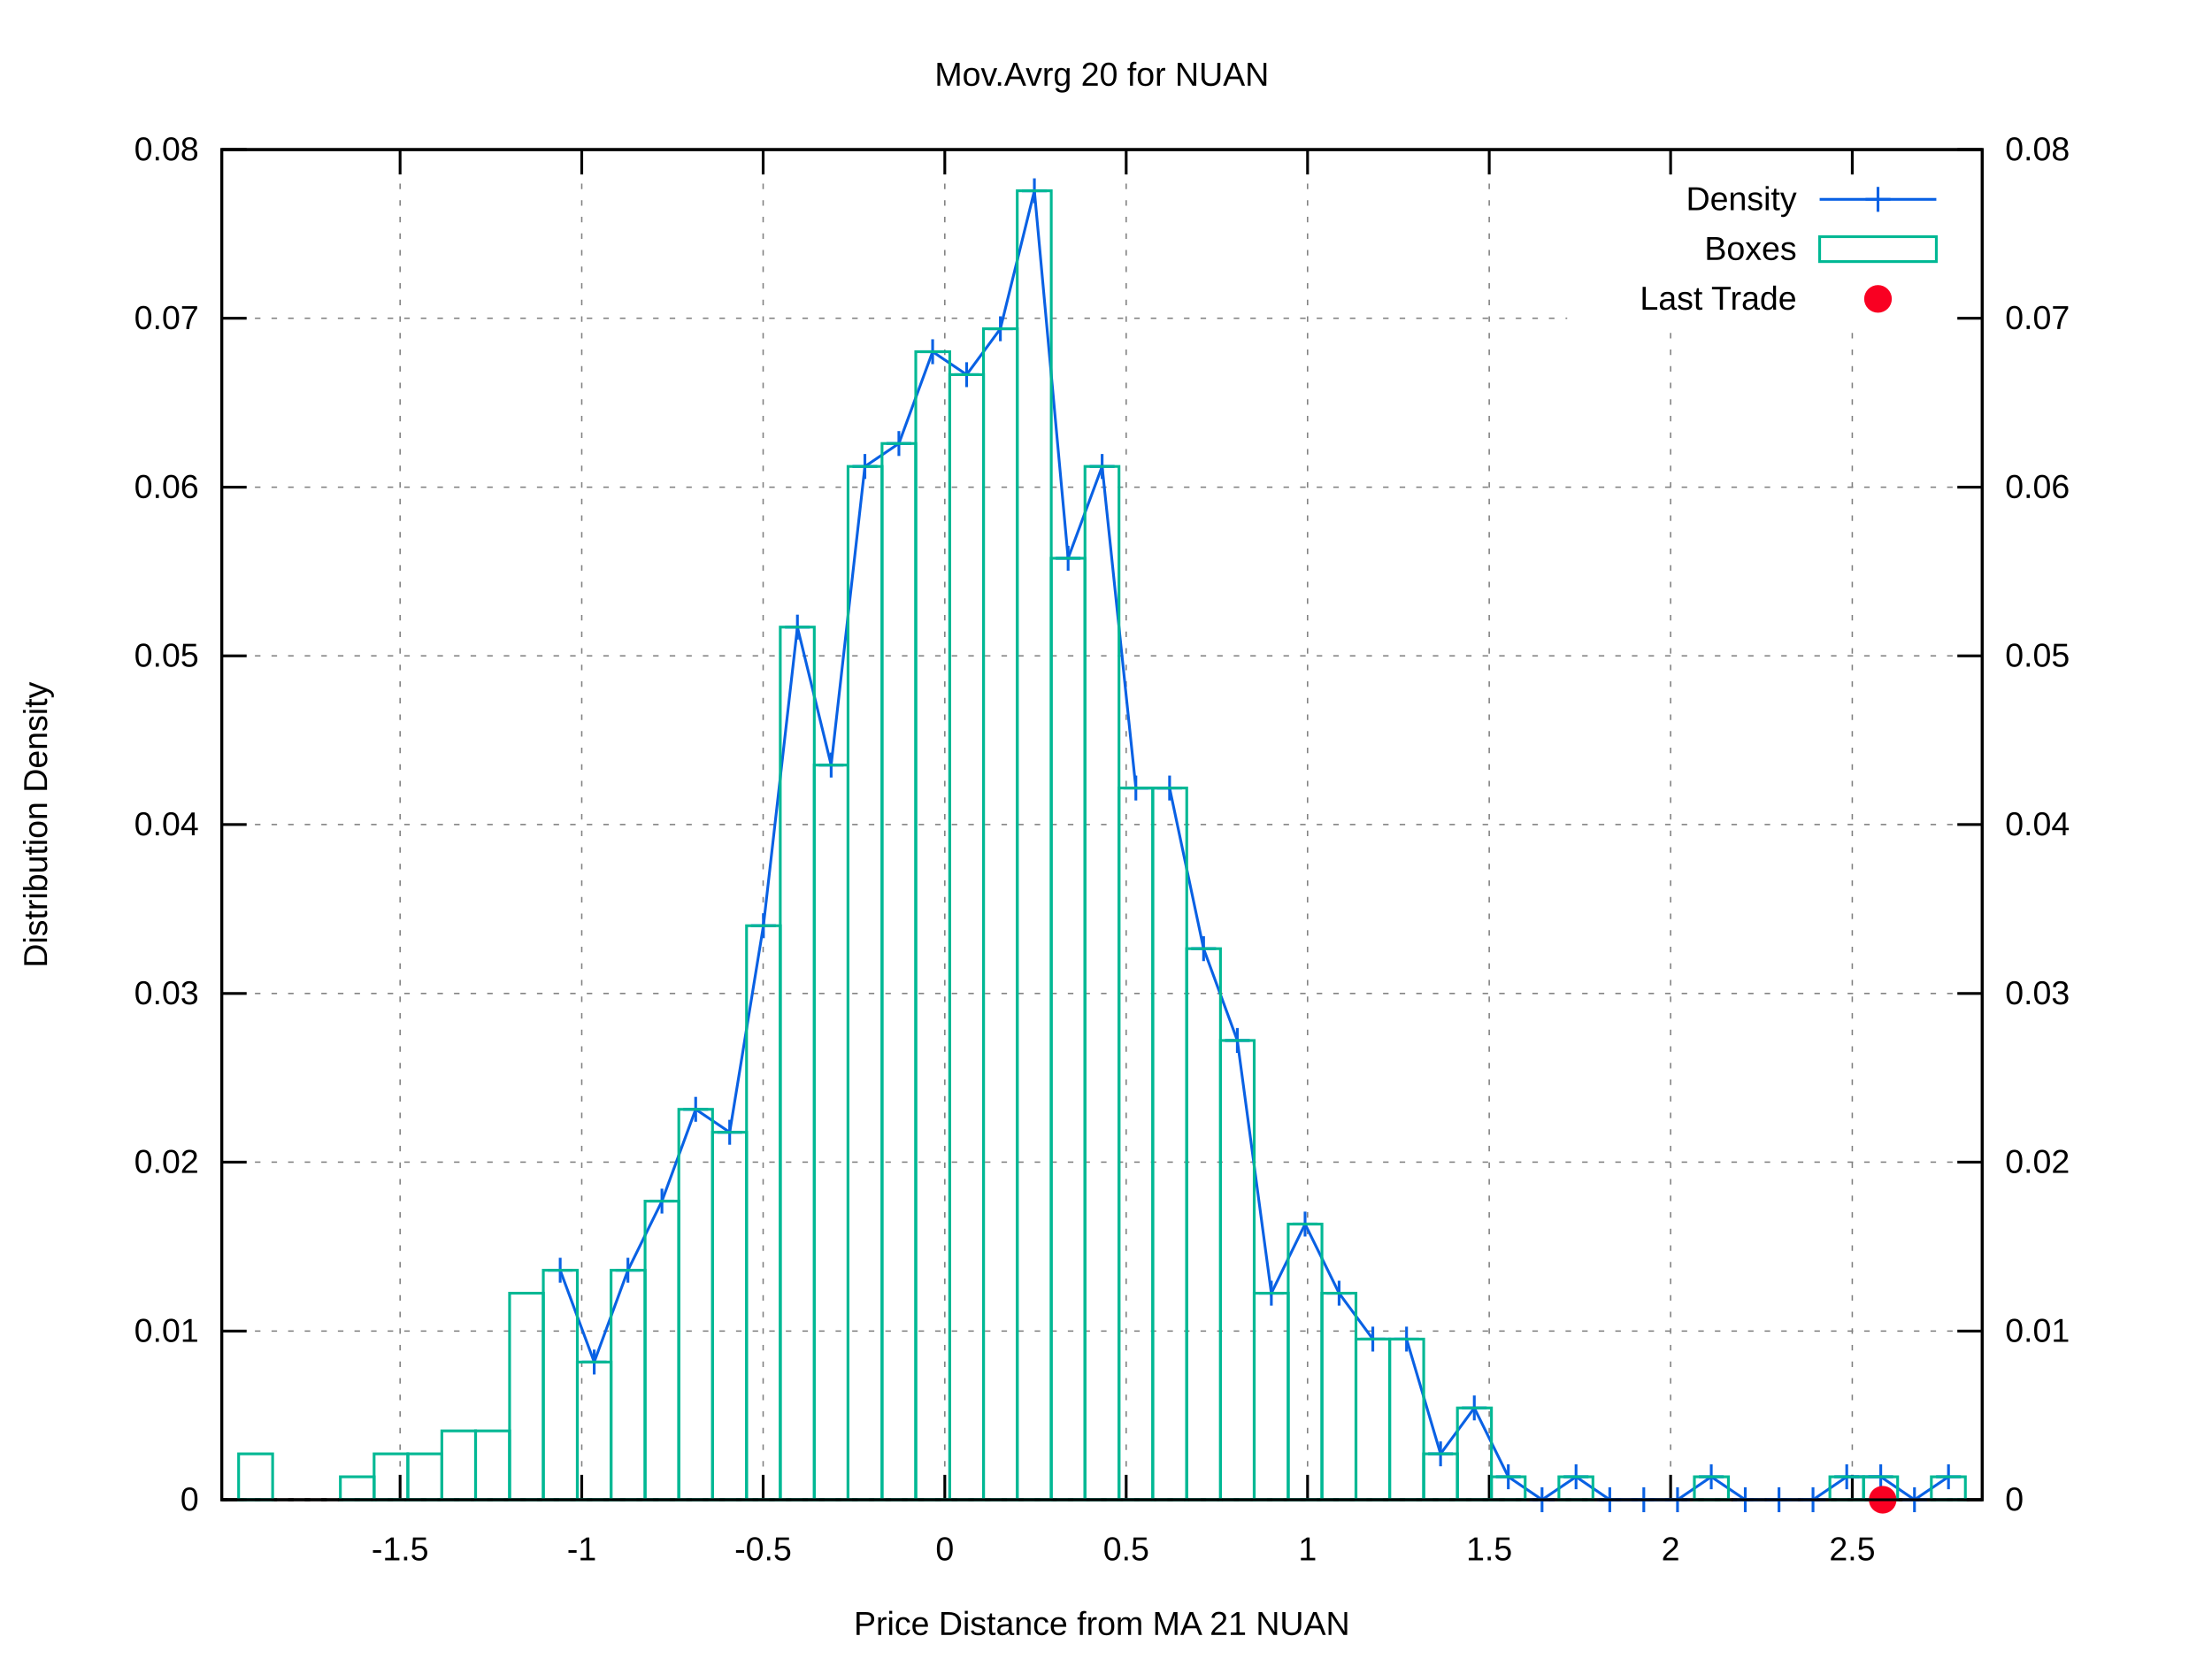
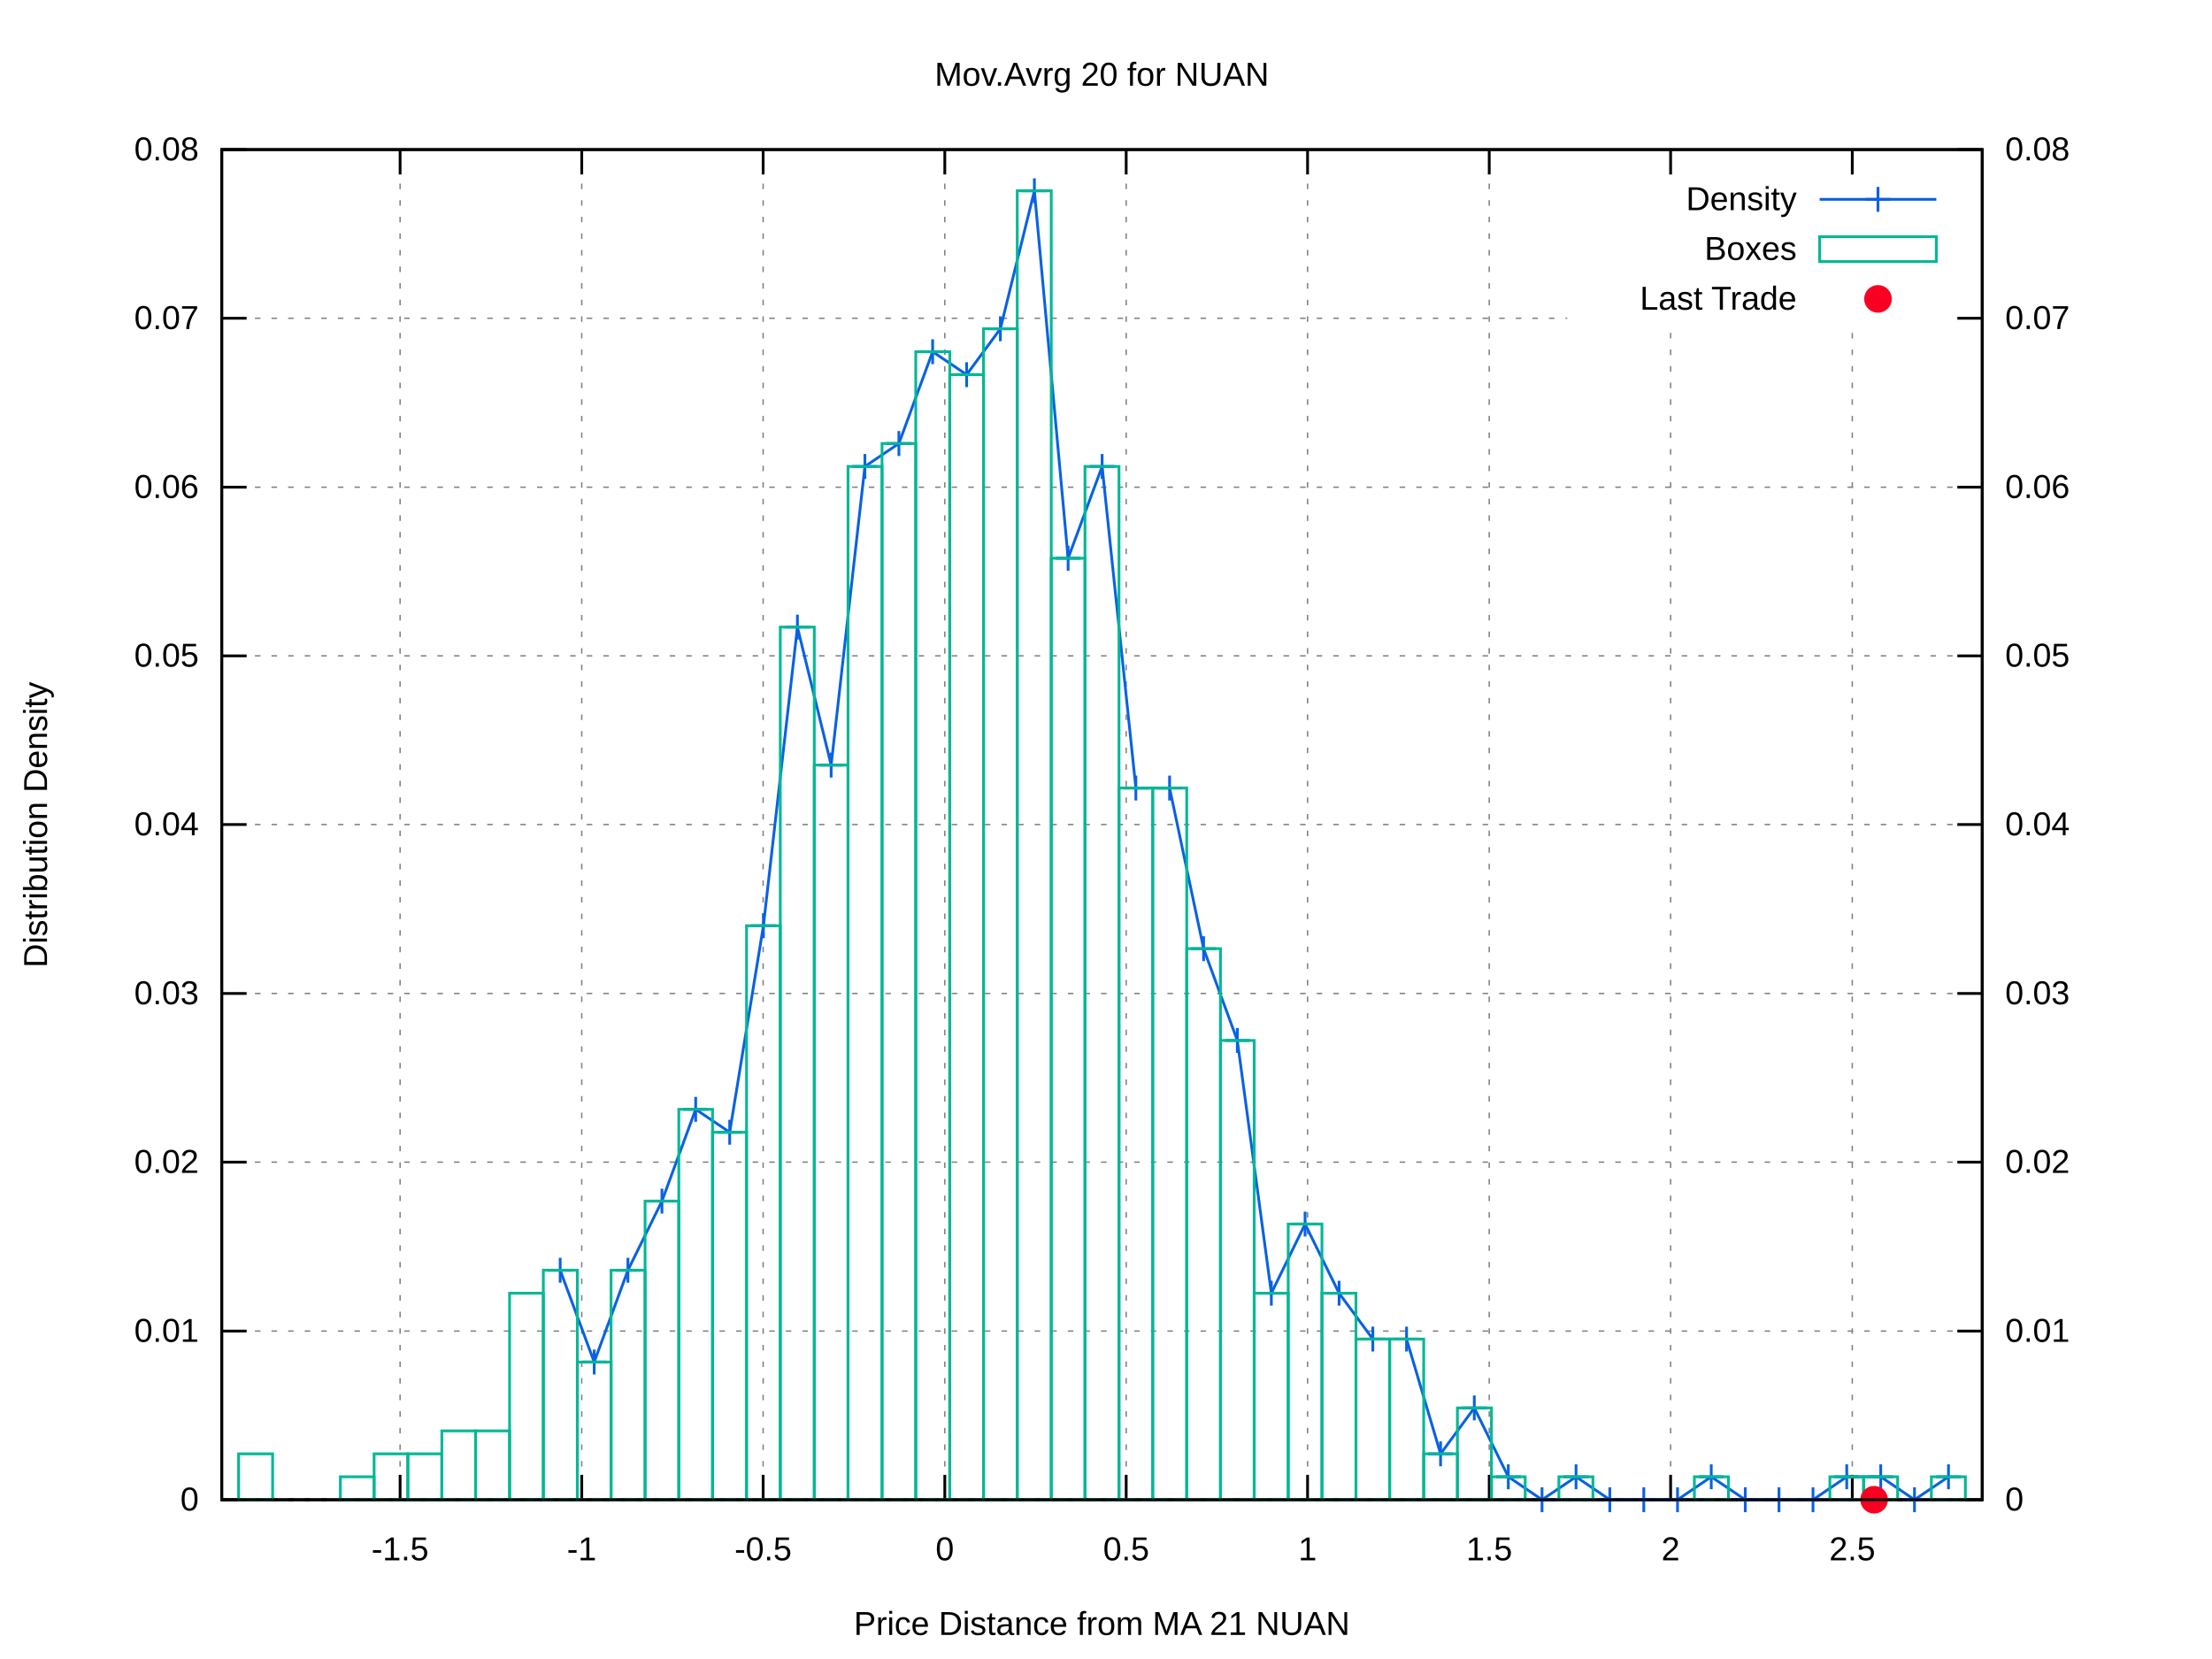
<svg xmlns="http://www.w3.org/2000/svg" xmlns:xlink="http://www.w3.org/1999/xlink" viewBox="0 0 800 600">
  <g id="gnuplot_canvas">
    <rect x="0" y="0" width="800" height="600" fill="#ffffff" />
    <defs>
      <circle id="gpDot" r="0.5" stroke-width="0.5" />
      <path id="gpPt0" stroke-width="0.222" stroke="currentColor" d="M-1,0 h2 M0,-1 v2" />
      <path id="gpPt1" stroke-width="0.222" stroke="currentColor" d="M-1,-1 L1,1 M1,-1 L-1,1" />
      <path id="gpPt2" stroke-width="0.222" stroke="currentColor" d="M-1,0 L1,0 M0,-1 L0,1 M-1,-1 L1,1 M-1,1 L1,-1" />
      <rect id="gpPt3" stroke-width="0.222" stroke="currentColor" x="-1" y="-1" width="2" height="2" />
      <rect id="gpPt4" stroke-width="0.222" stroke="currentColor" fill="currentColor" x="-1" y="-1" width="2" height="2" />
      <circle id="gpPt5" stroke-width="0.222" stroke="currentColor" cx="0" cy="0" r="1" />
      <use xlink:href="#gpPt5" id="gpPt6" fill="currentColor" stroke="none" />
      <path id="gpPt7" stroke-width="0.222" stroke="currentColor" d="M0,-1.33 L-1.33,0.67 L1.33,0.67 z" />
      <use xlink:href="#gpPt7" id="gpPt8" fill="currentColor" stroke="none" />
      <use xlink:href="#gpPt7" id="gpPt9" stroke="currentColor" transform="rotate(180)" />
      <use xlink:href="#gpPt9" id="gpPt10" fill="currentColor" stroke="none" />
      <use xlink:href="#gpPt3" id="gpPt11" stroke="currentColor" transform="rotate(45)" />
      <use xlink:href="#gpPt11" id="gpPt12" fill="currentColor" stroke="none" />
      <path id="gpPt13" stroke-width="0.222" stroke="currentColor" d="M0,1.330 L1.265,0.411 L0.782,-1.067 L-0.782,-1.076 L-1.265,0.411 z" />
      <use xlink:href="#gpPt13" id="gpPt14" fill="currentColor" stroke="none" />
      <filter id="textbox" filterUnits="objectBoundingBox" x="0" y="0" height="1" width="1">
        <feFlood flood-color="#FFFFFF" flood-opacity="1" result="bgnd" />
        <feComposite in="SourceGraphic" in2="bgnd" operator="atop" />
      </filter>
      <filter id="greybox" filterUnits="objectBoundingBox" x="0" y="0" height="1" width="1">
        <feFlood flood-color="lightgrey" flood-opacity="1" result="grey" />
        <feComposite in="SourceGraphic" in2="grey" operator="atop" />
      </filter>
    </defs>
    <g fill="none" color="#FFFFFF" stroke="black" stroke-width="1.00" stroke-linecap="butt" stroke-linejoin="miter">
</g>
    <g fill="none" color="black" stroke="currentColor" stroke-width="1.00" stroke-linecap="butt" stroke-linejoin="miter">
</g>
    <g fill="none" color="black" stroke="black" stroke-width="0.50" stroke-linecap="butt" stroke-linejoin="miter">
</g>
    <g fill="none" color="gray" stroke="currentColor" stroke-width="0.50" stroke-linecap="butt" stroke-linejoin="miter">
      <path stroke="gray" stroke-dasharray="2,4" class="gridline" d="M80.2,542.4 L716.9,542.4  " />
    </g>
    <g fill="none" color="gray" stroke="gray" stroke-width="1.00" stroke-linecap="butt" stroke-linejoin="miter">
</g>
    <g fill="none" color="black" stroke="currentColor" stroke-width="1.00" stroke-linecap="butt" stroke-linejoin="miter">
      <path stroke="black" d="M80.2,542.4 L89.2,542.4  " />
      <g transform="translate(71.9,546.3)" stroke="none" fill="black" font-family="arial" font-size="12.00" text-anchor="end">
        <text>
          <tspan font-family="arial"> 0</tspan>
        </text>
      </g>
    </g>
    <g fill="none" color="black" stroke="currentColor" stroke-width="1.00" stroke-linecap="butt" stroke-linejoin="miter">
</g>
    <g fill="none" color="black" stroke="black" stroke-width="0.50" stroke-linecap="butt" stroke-linejoin="miter">
</g>
    <g fill="none" color="gray" stroke="currentColor" stroke-width="0.50" stroke-linecap="butt" stroke-linejoin="miter">
      <path stroke="gray" stroke-dasharray="2,4" class="gridline" d="M80.2,481.4 L716.9,481.4  " />
    </g>
    <g fill="none" color="gray" stroke="gray" stroke-width="1.00" stroke-linecap="butt" stroke-linejoin="miter">
</g>
    <g fill="none" color="black" stroke="currentColor" stroke-width="1.00" stroke-linecap="butt" stroke-linejoin="miter">
      <path stroke="black" d="M80.2,481.4 L89.2,481.4  " />
      <g transform="translate(71.9,485.3)" stroke="none" fill="black" font-family="arial" font-size="12.00" text-anchor="end">
        <text>
          <tspan font-family="arial"> 0.01</tspan>
        </text>
      </g>
    </g>
    <g fill="none" color="black" stroke="currentColor" stroke-width="1.00" stroke-linecap="butt" stroke-linejoin="miter">
</g>
    <g fill="none" color="black" stroke="black" stroke-width="0.50" stroke-linecap="butt" stroke-linejoin="miter">
</g>
    <g fill="none" color="gray" stroke="currentColor" stroke-width="0.50" stroke-linecap="butt" stroke-linejoin="miter">
      <path stroke="gray" stroke-dasharray="2,4" class="gridline" d="M80.2,420.3 L716.9,420.3  " />
    </g>
    <g fill="none" color="gray" stroke="gray" stroke-width="1.00" stroke-linecap="butt" stroke-linejoin="miter">
</g>
    <g fill="none" color="black" stroke="currentColor" stroke-width="1.00" stroke-linecap="butt" stroke-linejoin="miter">
      <path stroke="black" d="M80.2,420.3 L89.2,420.3  " />
      <g transform="translate(71.9,424.2)" stroke="none" fill="black" font-family="arial" font-size="12.00" text-anchor="end">
        <text>
          <tspan font-family="arial"> 0.02</tspan>
        </text>
      </g>
    </g>
    <g fill="none" color="black" stroke="currentColor" stroke-width="1.00" stroke-linecap="butt" stroke-linejoin="miter">
</g>
    <g fill="none" color="black" stroke="black" stroke-width="0.50" stroke-linecap="butt" stroke-linejoin="miter">
</g>
    <g fill="none" color="gray" stroke="currentColor" stroke-width="0.50" stroke-linecap="butt" stroke-linejoin="miter">
      <path stroke="gray" stroke-dasharray="2,4" class="gridline" d="M80.2,359.3 L716.9,359.3  " />
    </g>
    <g fill="none" color="gray" stroke="gray" stroke-width="1.00" stroke-linecap="butt" stroke-linejoin="miter">
</g>
    <g fill="none" color="black" stroke="currentColor" stroke-width="1.00" stroke-linecap="butt" stroke-linejoin="miter">
      <path stroke="black" d="M80.2,359.3 L89.2,359.3  " />
      <g transform="translate(71.9,363.2)" stroke="none" fill="black" font-family="arial" font-size="12.00" text-anchor="end">
        <text>
          <tspan font-family="arial"> 0.03</tspan>
        </text>
      </g>
    </g>
    <g fill="none" color="black" stroke="currentColor" stroke-width="1.00" stroke-linecap="butt" stroke-linejoin="miter">
</g>
    <g fill="none" color="black" stroke="black" stroke-width="0.50" stroke-linecap="butt" stroke-linejoin="miter">
</g>
    <g fill="none" color="gray" stroke="currentColor" stroke-width="0.50" stroke-linecap="butt" stroke-linejoin="miter">
      <path stroke="gray" stroke-dasharray="2,4" class="gridline" d="M80.2,298.2 L716.9,298.2  " />
    </g>
    <g fill="none" color="gray" stroke="gray" stroke-width="1.00" stroke-linecap="butt" stroke-linejoin="miter">
</g>
    <g fill="none" color="black" stroke="currentColor" stroke-width="1.00" stroke-linecap="butt" stroke-linejoin="miter">
      <path stroke="black" d="M80.2,298.2 L89.2,298.2  " />
      <g transform="translate(71.9,302.1)" stroke="none" fill="black" font-family="arial" font-size="12.00" text-anchor="end">
        <text>
          <tspan font-family="arial"> 0.04</tspan>
        </text>
      </g>
    </g>
    <g fill="none" color="black" stroke="currentColor" stroke-width="1.00" stroke-linecap="butt" stroke-linejoin="miter">
</g>
    <g fill="none" color="black" stroke="black" stroke-width="0.50" stroke-linecap="butt" stroke-linejoin="miter">
</g>
    <g fill="none" color="gray" stroke="currentColor" stroke-width="0.50" stroke-linecap="butt" stroke-linejoin="miter">
      <path stroke="gray" stroke-dasharray="2,4" class="gridline" d="M80.2,237.2 L716.9,237.2  " />
    </g>
    <g fill="none" color="gray" stroke="gray" stroke-width="1.00" stroke-linecap="butt" stroke-linejoin="miter">
</g>
    <g fill="none" color="black" stroke="currentColor" stroke-width="1.00" stroke-linecap="butt" stroke-linejoin="miter">
      <path stroke="black" d="M80.2,237.2 L89.2,237.2  " />
      <g transform="translate(71.9,241.1)" stroke="none" fill="black" font-family="arial" font-size="12.00" text-anchor="end">
        <text>
          <tspan font-family="arial"> 0.05</tspan>
        </text>
      </g>
    </g>
    <g fill="none" color="black" stroke="currentColor" stroke-width="1.00" stroke-linecap="butt" stroke-linejoin="miter">
</g>
    <g fill="none" color="black" stroke="black" stroke-width="0.50" stroke-linecap="butt" stroke-linejoin="miter">
</g>
    <g fill="none" color="gray" stroke="currentColor" stroke-width="0.50" stroke-linecap="butt" stroke-linejoin="miter">
      <path stroke="gray" stroke-dasharray="2,4" class="gridline" d="M80.2,176.2 L716.9,176.2  " />
    </g>
    <g fill="none" color="gray" stroke="gray" stroke-width="1.00" stroke-linecap="butt" stroke-linejoin="miter">
</g>
    <g fill="none" color="black" stroke="currentColor" stroke-width="1.00" stroke-linecap="butt" stroke-linejoin="miter">
      <path stroke="black" d="M80.2,176.2 L89.2,176.2  " />
      <g transform="translate(71.9,180.1)" stroke="none" fill="black" font-family="arial" font-size="12.00" text-anchor="end">
        <text>
          <tspan font-family="arial"> 0.06</tspan>
        </text>
      </g>
    </g>
    <g fill="none" color="black" stroke="currentColor" stroke-width="1.00" stroke-linecap="butt" stroke-linejoin="miter">
</g>
    <g fill="none" color="black" stroke="black" stroke-width="0.50" stroke-linecap="butt" stroke-linejoin="miter">
</g>
    <g fill="none" color="gray" stroke="currentColor" stroke-width="0.50" stroke-linecap="butt" stroke-linejoin="miter">
      <path stroke="gray" stroke-dasharray="2,4" class="gridline" d="M80.2,115.1 L566.8,115.1 M708.6,115.1 L716.9,115.1  " />
    </g>
    <g fill="none" color="gray" stroke="gray" stroke-width="1.00" stroke-linecap="butt" stroke-linejoin="miter">
</g>
    <g fill="none" color="black" stroke="currentColor" stroke-width="1.00" stroke-linecap="butt" stroke-linejoin="miter">
      <path stroke="black" d="M80.2,115.1 L89.2,115.1  " />
      <g transform="translate(71.9,119.0)" stroke="none" fill="black" font-family="arial" font-size="12.00" text-anchor="end">
        <text>
          <tspan font-family="arial"> 0.07</tspan>
        </text>
      </g>
    </g>
    <g fill="none" color="black" stroke="currentColor" stroke-width="1.00" stroke-linecap="butt" stroke-linejoin="miter">
</g>
    <g fill="none" color="black" stroke="black" stroke-width="0.50" stroke-linecap="butt" stroke-linejoin="miter">
</g>
    <g fill="none" color="gray" stroke="currentColor" stroke-width="0.50" stroke-linecap="butt" stroke-linejoin="miter">
      <path stroke="gray" stroke-dasharray="2,4" class="gridline" d="M80.2,54.1 L716.9,54.1  " />
    </g>
    <g fill="none" color="gray" stroke="gray" stroke-width="1.00" stroke-linecap="butt" stroke-linejoin="miter">
</g>
    <g fill="none" color="black" stroke="currentColor" stroke-width="1.00" stroke-linecap="butt" stroke-linejoin="miter">
      <path stroke="black" d="M80.2,54.1 L89.2,54.1  " />
      <g transform="translate(71.9,58.0)" stroke="none" fill="black" font-family="arial" font-size="12.00" text-anchor="end">
        <text>
          <tspan font-family="arial"> 0.08</tspan>
        </text>
      </g>
    </g>
    <g fill="none" color="black" stroke="currentColor" stroke-width="1.00" stroke-linecap="butt" stroke-linejoin="miter">
</g>
    <g fill="none" color="black" stroke="black" stroke-width="0.50" stroke-linecap="butt" stroke-linejoin="miter">
</g>
    <g fill="none" color="gray" stroke="currentColor" stroke-width="0.50" stroke-linecap="butt" stroke-linejoin="miter">
      <path stroke="gray" stroke-dasharray="2,4" class="gridline" d="M144.7,542.4 L144.7,54.1  " />
    </g>
    <g fill="none" color="gray" stroke="gray" stroke-width="1.00" stroke-linecap="butt" stroke-linejoin="miter">
</g>
    <g fill="none" color="black" stroke="currentColor" stroke-width="1.00" stroke-linecap="butt" stroke-linejoin="miter">
      <path stroke="black" d="M144.7,542.4 L144.7,533.4 M144.7,54.1 L144.7,63.1  " />
      <g transform="translate(144.7,564.3)" stroke="none" fill="black" font-family="arial" font-size="12.00" text-anchor="middle">
        <text>
          <tspan font-family="arial">-1.5</tspan>
        </text>
      </g>
    </g>
    <g fill="none" color="black" stroke="currentColor" stroke-width="1.00" stroke-linecap="butt" stroke-linejoin="miter">
</g>
    <g fill="none" color="black" stroke="black" stroke-width="0.50" stroke-linecap="butt" stroke-linejoin="miter">
</g>
    <g fill="none" color="gray" stroke="currentColor" stroke-width="0.50" stroke-linecap="butt" stroke-linejoin="miter">
      <path stroke="gray" stroke-dasharray="2,4" class="gridline" d="M210.4,542.4 L210.4,54.1  " />
    </g>
    <g fill="none" color="gray" stroke="gray" stroke-width="1.00" stroke-linecap="butt" stroke-linejoin="miter">
</g>
    <g fill="none" color="black" stroke="currentColor" stroke-width="1.00" stroke-linecap="butt" stroke-linejoin="miter">
      <path stroke="black" d="M210.4,542.4 L210.4,533.4 M210.4,54.1 L210.4,63.1  " />
      <g transform="translate(210.4,564.3)" stroke="none" fill="black" font-family="arial" font-size="12.00" text-anchor="middle">
        <text>
          <tspan font-family="arial">-1</tspan>
        </text>
      </g>
    </g>
    <g fill="none" color="black" stroke="currentColor" stroke-width="1.00" stroke-linecap="butt" stroke-linejoin="miter">
</g>
    <g fill="none" color="black" stroke="black" stroke-width="0.50" stroke-linecap="butt" stroke-linejoin="miter">
</g>
    <g fill="none" color="gray" stroke="currentColor" stroke-width="0.50" stroke-linecap="butt" stroke-linejoin="miter">
      <path stroke="gray" stroke-dasharray="2,4" class="gridline" d="M276.0,542.4 L276.0,54.1  " />
    </g>
    <g fill="none" color="gray" stroke="gray" stroke-width="1.00" stroke-linecap="butt" stroke-linejoin="miter">
</g>
    <g fill="none" color="black" stroke="currentColor" stroke-width="1.00" stroke-linecap="butt" stroke-linejoin="miter">
      <path stroke="black" d="M276.0,542.4 L276.0,533.4 M276.0,54.1 L276.0,63.1  " />
      <g transform="translate(276.0,564.3)" stroke="none" fill="black" font-family="arial" font-size="12.00" text-anchor="middle">
        <text>
          <tspan font-family="arial">-0.5</tspan>
        </text>
      </g>
    </g>
    <g fill="none" color="black" stroke="currentColor" stroke-width="1.00" stroke-linecap="butt" stroke-linejoin="miter">
</g>
    <g fill="none" color="black" stroke="black" stroke-width="0.50" stroke-linecap="butt" stroke-linejoin="miter">
</g>
    <g fill="none" color="gray" stroke="currentColor" stroke-width="0.50" stroke-linecap="butt" stroke-linejoin="miter">
      <path stroke="gray" stroke-dasharray="2,4" class="gridline" d="M341.7,542.4 L341.7,54.1  " />
    </g>
    <g fill="none" color="gray" stroke="gray" stroke-width="1.00" stroke-linecap="butt" stroke-linejoin="miter">
</g>
    <g fill="none" color="black" stroke="currentColor" stroke-width="1.00" stroke-linecap="butt" stroke-linejoin="miter">
      <path stroke="black" d="M341.7,542.4 L341.7,533.4 M341.7,54.1 L341.7,63.1  " />
      <g transform="translate(341.7,564.3)" stroke="none" fill="black" font-family="arial" font-size="12.00" text-anchor="middle">
        <text>
          <tspan font-family="arial"> 0</tspan>
        </text>
      </g>
    </g>
    <g fill="none" color="black" stroke="currentColor" stroke-width="1.00" stroke-linecap="butt" stroke-linejoin="miter">
</g>
    <g fill="none" color="black" stroke="black" stroke-width="0.50" stroke-linecap="butt" stroke-linejoin="miter">
</g>
    <g fill="none" color="gray" stroke="currentColor" stroke-width="0.50" stroke-linecap="butt" stroke-linejoin="miter">
      <path stroke="gray" stroke-dasharray="2,4" class="gridline" d="M407.3,542.4 L407.3,54.1  " />
    </g>
    <g fill="none" color="gray" stroke="gray" stroke-width="1.00" stroke-linecap="butt" stroke-linejoin="miter">
</g>
    <g fill="none" color="black" stroke="currentColor" stroke-width="1.00" stroke-linecap="butt" stroke-linejoin="miter">
      <path stroke="black" d="M407.3,542.4 L407.3,533.4 M407.3,54.1 L407.3,63.1  " />
      <g transform="translate(407.3,564.3)" stroke="none" fill="black" font-family="arial" font-size="12.00" text-anchor="middle">
        <text>
          <tspan font-family="arial"> 0.5</tspan>
        </text>
      </g>
    </g>
    <g fill="none" color="black" stroke="currentColor" stroke-width="1.00" stroke-linecap="butt" stroke-linejoin="miter">
</g>
    <g fill="none" color="black" stroke="black" stroke-width="0.50" stroke-linecap="butt" stroke-linejoin="miter">
</g>
    <g fill="none" color="gray" stroke="currentColor" stroke-width="0.50" stroke-linecap="butt" stroke-linejoin="miter">
      <path stroke="gray" stroke-dasharray="2,4" class="gridline" d="M472.9,542.4 L472.9,54.1  " />
    </g>
    <g fill="none" color="gray" stroke="gray" stroke-width="1.00" stroke-linecap="butt" stroke-linejoin="miter">
</g>
    <g fill="none" color="black" stroke="currentColor" stroke-width="1.00" stroke-linecap="butt" stroke-linejoin="miter">
      <path stroke="black" d="M472.9,542.4 L472.9,533.4 M472.9,54.1 L472.9,63.1  " />
      <g transform="translate(472.9,564.3)" stroke="none" fill="black" font-family="arial" font-size="12.00" text-anchor="middle">
        <text>
          <tspan font-family="arial"> 1</tspan>
        </text>
      </g>
    </g>
    <g fill="none" color="black" stroke="currentColor" stroke-width="1.00" stroke-linecap="butt" stroke-linejoin="miter">
</g>
    <g fill="none" color="black" stroke="black" stroke-width="0.50" stroke-linecap="butt" stroke-linejoin="miter">
</g>
    <g fill="none" color="gray" stroke="currentColor" stroke-width="0.50" stroke-linecap="butt" stroke-linejoin="miter">
      <path stroke="gray" stroke-dasharray="2,4" class="gridline" d="M538.6,542.4 L538.6,54.1  " />
    </g>
    <g fill="none" color="gray" stroke="gray" stroke-width="1.00" stroke-linecap="butt" stroke-linejoin="miter">
</g>
    <g fill="none" color="black" stroke="currentColor" stroke-width="1.00" stroke-linecap="butt" stroke-linejoin="miter">
      <path stroke="black" d="M538.6,542.4 L538.6,533.4 M538.6,54.1 L538.6,63.1  " />
      <g transform="translate(538.6,564.3)" stroke="none" fill="black" font-family="arial" font-size="12.00" text-anchor="middle">
        <text>
          <tspan font-family="arial"> 1.5</tspan>
        </text>
      </g>
    </g>
    <g fill="none" color="black" stroke="currentColor" stroke-width="1.00" stroke-linecap="butt" stroke-linejoin="miter">
</g>
    <g fill="none" color="black" stroke="black" stroke-width="0.50" stroke-linecap="butt" stroke-linejoin="miter">
</g>
    <g fill="none" color="gray" stroke="currentColor" stroke-width="0.50" stroke-linecap="butt" stroke-linejoin="miter">
      <path stroke="gray" stroke-dasharray="2,4" class="gridline" d="M604.2,542.4 L604.2,117.1 M604.2,63.1 L604.2,54.1  " />
    </g>
    <g fill="none" color="gray" stroke="gray" stroke-width="1.00" stroke-linecap="butt" stroke-linejoin="miter">
</g>
    <g fill="none" color="black" stroke="currentColor" stroke-width="1.00" stroke-linecap="butt" stroke-linejoin="miter">
      <path stroke="black" d="M604.2,542.4 L604.2,533.4 M604.2,54.1 L604.2,63.1  " />
      <g transform="translate(604.2,564.3)" stroke="none" fill="black" font-family="arial" font-size="12.00" text-anchor="middle">
        <text>
          <tspan font-family="arial"> 2</tspan>
        </text>
      </g>
    </g>
    <g fill="none" color="black" stroke="currentColor" stroke-width="1.00" stroke-linecap="butt" stroke-linejoin="miter">
</g>
    <g fill="none" color="black" stroke="black" stroke-width="0.50" stroke-linecap="butt" stroke-linejoin="miter">
</g>
    <g fill="none" color="gray" stroke="currentColor" stroke-width="0.50" stroke-linecap="butt" stroke-linejoin="miter">
      <path stroke="gray" stroke-dasharray="2,4" class="gridline" d="M669.9,542.4 L669.9,117.1 M669.9,63.1 L669.9,54.1  " />
    </g>
    <g fill="none" color="gray" stroke="gray" stroke-width="1.00" stroke-linecap="butt" stroke-linejoin="miter">
</g>
    <g fill="none" color="black" stroke="currentColor" stroke-width="1.00" stroke-linecap="butt" stroke-linejoin="miter">
      <path stroke="black" d="M669.9,542.4 L669.9,533.4 M669.9,54.1 L669.9,63.1  " />
      <g transform="translate(669.9,564.3)" stroke="none" fill="black" font-family="arial" font-size="12.00" text-anchor="middle">
        <text>
          <tspan font-family="arial"> 2.5</tspan>
        </text>
      </g>
    </g>
    <g fill="none" color="black" stroke="currentColor" stroke-width="1.00" stroke-linecap="butt" stroke-linejoin="miter">
      <path stroke="black" d="M716.9,542.4 L707.9,542.4  " />
      <g transform="translate(725.2,546.3)" stroke="none" fill="black" font-family="arial" font-size="12.00" text-anchor="start">
        <text>
          <tspan font-family="arial"> 0</tspan>
        </text>
      </g>
    </g>
    <g fill="none" color="black" stroke="currentColor" stroke-width="1.00" stroke-linecap="butt" stroke-linejoin="miter">
      <path stroke="black" d="M716.9,481.4 L707.9,481.4  " />
      <g transform="translate(725.2,485.3)" stroke="none" fill="black" font-family="arial" font-size="12.00" text-anchor="start">
        <text>
          <tspan font-family="arial"> 0.01</tspan>
        </text>
      </g>
    </g>
    <g fill="none" color="black" stroke="currentColor" stroke-width="1.00" stroke-linecap="butt" stroke-linejoin="miter">
      <path stroke="black" d="M716.9,420.3 L707.9,420.3  " />
      <g transform="translate(725.2,424.2)" stroke="none" fill="black" font-family="arial" font-size="12.00" text-anchor="start">
        <text>
          <tspan font-family="arial"> 0.02</tspan>
        </text>
      </g>
    </g>
    <g fill="none" color="black" stroke="currentColor" stroke-width="1.00" stroke-linecap="butt" stroke-linejoin="miter">
      <path stroke="black" d="M716.9,359.3 L707.9,359.3  " />
      <g transform="translate(725.2,363.2)" stroke="none" fill="black" font-family="arial" font-size="12.00" text-anchor="start">
        <text>
          <tspan font-family="arial"> 0.03</tspan>
        </text>
      </g>
    </g>
    <g fill="none" color="black" stroke="currentColor" stroke-width="1.00" stroke-linecap="butt" stroke-linejoin="miter">
      <path stroke="black" d="M716.9,298.2 L707.9,298.2  " />
      <g transform="translate(725.2,302.1)" stroke="none" fill="black" font-family="arial" font-size="12.00" text-anchor="start">
        <text>
          <tspan font-family="arial"> 0.04</tspan>
        </text>
      </g>
    </g>
    <g fill="none" color="black" stroke="currentColor" stroke-width="1.00" stroke-linecap="butt" stroke-linejoin="miter">
      <path stroke="black" d="M716.9,237.2 L707.9,237.2  " />
      <g transform="translate(725.2,241.1)" stroke="none" fill="black" font-family="arial" font-size="12.00" text-anchor="start">
        <text>
          <tspan font-family="arial"> 0.05</tspan>
        </text>
      </g>
    </g>
    <g fill="none" color="black" stroke="currentColor" stroke-width="1.00" stroke-linecap="butt" stroke-linejoin="miter">
      <path stroke="black" d="M716.9,176.2 L707.9,176.2  " />
      <g transform="translate(725.2,180.1)" stroke="none" fill="black" font-family="arial" font-size="12.00" text-anchor="start">
        <text>
          <tspan font-family="arial"> 0.06</tspan>
        </text>
      </g>
    </g>
    <g fill="none" color="black" stroke="currentColor" stroke-width="1.00" stroke-linecap="butt" stroke-linejoin="miter">
      <path stroke="black" d="M716.9,115.1 L707.9,115.1  " />
      <g transform="translate(725.2,119.0)" stroke="none" fill="black" font-family="arial" font-size="12.00" text-anchor="start">
        <text>
          <tspan font-family="arial"> 0.07</tspan>
        </text>
      </g>
    </g>
    <g fill="none" color="black" stroke="currentColor" stroke-width="1.00" stroke-linecap="butt" stroke-linejoin="miter">
      <path stroke="black" d="M716.9,54.1 L707.9,54.1  " />
      <g transform="translate(725.2,58.0)" stroke="none" fill="black" font-family="arial" font-size="12.00" text-anchor="start">
        <text>
          <tspan font-family="arial"> 0.08</tspan>
        </text>
      </g>
    </g>
    <g fill="none" color="black" stroke="currentColor" stroke-width="1.00" stroke-linecap="butt" stroke-linejoin="miter">
</g>
    <g fill="none" color="gray" stroke="currentColor" stroke-width="1.00" stroke-linecap="butt" stroke-linejoin="miter">
      <path stroke="black" stroke-dasharray="2,4" d="M80.2,542.4 L716.9,542.4  " />
    </g>
    <g fill="none" color="black" stroke="currentColor" stroke-width="1.00" stroke-linecap="butt" stroke-linejoin="miter">
      <path stroke="black" d="M80.2,54.1 L80.2,542.4 L716.9,542.4 L716.9,54.1 L80.2,54.1 Z  " />
    </g>
    <g fill="none" color="black" stroke="currentColor" stroke-width="1.00" stroke-linecap="butt" stroke-linejoin="miter">
      <g transform="translate(17.0,298.3) rotate(270)" stroke="none" fill="black" font-family="arial" font-size="12.00" text-anchor="middle">
        <text>
          <tspan font-family="arial">Distribution Density</tspan>
        </text>
      </g>
    </g>
    <g fill="none" color="black" stroke="currentColor" stroke-width="1.00" stroke-linecap="butt" stroke-linejoin="miter">
      <g transform="translate(398.5,591.3)" stroke="none" fill="black" font-family="arial" font-size="12.00" text-anchor="middle">
        <text>
          <tspan font-family="arial">Price Distance from MA 21 NUAN</tspan>
        </text>
      </g>
    </g>
    <g fill="none" color="black" stroke="currentColor" stroke-width="1.00" stroke-linecap="butt" stroke-linejoin="miter">
      <g transform="translate(398.5,31.0)" stroke="none" fill="black" font-family="arial" font-size="12.00" text-anchor="middle">
        <text>
          <tspan font-family="arial">Mov.Avrg 20 for NUAN </tspan>
        </text>
      </g>
    </g>
    <g id="gnuplot_plot_1">
      <g fill="none" color="black" stroke="currentColor" stroke-width="1.00" stroke-linecap="butt" stroke-linejoin="miter">
        <g transform="translate(649.8,76.0)" stroke="none" fill="black" font-family="arial" font-size="12.00" text-anchor="end">
          <text>
            <tspan font-family="arial">Density</tspan>
          </text>
        </g>
      </g>
      <g fill="none" color="black" stroke="currentColor" stroke-width="1.00" stroke-linecap="butt" stroke-linejoin="miter">
        <path stroke="rgb(  9,  97, 228)" d="M658.1,72.1 L700.3,72.1 M202.6,459.4 L214.9,492.6 L227.1,459.4 L239.4,434.4 L251.6,401.2 L263.9,409.5   L276.1,334.8 L288.4,226.8 L300.6,276.7 L312.8,168.7 L325.1,160.4 L337.3,127.2 L349.6,135.5 L361.8,118.9   L374.1,69.0 L386.3,201.9 L398.6,168.7 L410.8,285.0 L423.0,285.0 L435.3,343.1 L447.5,376.3 L459.8,467.7   L472.0,442.7 L484.3,467.7 L496.5,484.3 L508.7,484.3 L521.0,525.8 L533.2,509.2 L545.5,534.1 L557.7,542.4   L570.0,534.1 L582.2,542.4 L594.5,542.4 L606.7,542.4 L618.9,534.1 L631.2,542.4 L643.4,542.4 L655.7,542.4   L667.9,534.1 L680.2,534.1 L692.4,542.4 L704.7,534.1  " />
        <use xlink:href="#gpPt0" transform="translate(202.6,459.4) scale(4.50)" color="rgb(  9,  97, 228)" />
        <use xlink:href="#gpPt0" transform="translate(214.9,492.6) scale(4.50)" color="rgb(  9,  97, 228)" />
        <use xlink:href="#gpPt0" transform="translate(227.1,459.4) scale(4.50)" color="rgb(  9,  97, 228)" />
        <use xlink:href="#gpPt0" transform="translate(239.4,434.4) scale(4.50)" color="rgb(  9,  97, 228)" />
        <use xlink:href="#gpPt0" transform="translate(251.6,401.2) scale(4.50)" color="rgb(  9,  97, 228)" />
        <use xlink:href="#gpPt0" transform="translate(263.9,409.5) scale(4.50)" color="rgb(  9,  97, 228)" />
        <use xlink:href="#gpPt0" transform="translate(276.1,334.8) scale(4.50)" color="rgb(  9,  97, 228)" />
        <use xlink:href="#gpPt0" transform="translate(288.4,226.8) scale(4.50)" color="rgb(  9,  97, 228)" />
        <use xlink:href="#gpPt0" transform="translate(300.6,276.7) scale(4.50)" color="rgb(  9,  97, 228)" />
        <use xlink:href="#gpPt0" transform="translate(312.8,168.7) scale(4.50)" color="rgb(  9,  97, 228)" />
        <use xlink:href="#gpPt0" transform="translate(325.1,160.4) scale(4.50)" color="rgb(  9,  97, 228)" />
        <use xlink:href="#gpPt0" transform="translate(337.3,127.2) scale(4.50)" color="rgb(  9,  97, 228)" />
        <use xlink:href="#gpPt0" transform="translate(349.6,135.5) scale(4.50)" color="rgb(  9,  97, 228)" />
        <use xlink:href="#gpPt0" transform="translate(361.8,118.9) scale(4.50)" color="rgb(  9,  97, 228)" />
        <use xlink:href="#gpPt0" transform="translate(374.1,69.0) scale(4.50)" color="rgb(  9,  97, 228)" />
        <use xlink:href="#gpPt0" transform="translate(386.3,201.9) scale(4.50)" color="rgb(  9,  97, 228)" />
        <use xlink:href="#gpPt0" transform="translate(398.6,168.7) scale(4.50)" color="rgb(  9,  97, 228)" />
        <use xlink:href="#gpPt0" transform="translate(410.8,285.0) scale(4.50)" color="rgb(  9,  97, 228)" />
        <use xlink:href="#gpPt0" transform="translate(423.0,285.0) scale(4.50)" color="rgb(  9,  97, 228)" />
        <use xlink:href="#gpPt0" transform="translate(435.3,343.1) scale(4.50)" color="rgb(  9,  97, 228)" />
        <use xlink:href="#gpPt0" transform="translate(447.5,376.3) scale(4.50)" color="rgb(  9,  97, 228)" />
        <use xlink:href="#gpPt0" transform="translate(459.8,467.7) scale(4.50)" color="rgb(  9,  97, 228)" />
        <use xlink:href="#gpPt0" transform="translate(472.0,442.7) scale(4.50)" color="rgb(  9,  97, 228)" />
        <use xlink:href="#gpPt0" transform="translate(484.3,467.7) scale(4.50)" color="rgb(  9,  97, 228)" />
        <use xlink:href="#gpPt0" transform="translate(496.5,484.3) scale(4.50)" color="rgb(  9,  97, 228)" />
        <use xlink:href="#gpPt0" transform="translate(508.7,484.3) scale(4.50)" color="rgb(  9,  97, 228)" />
        <use xlink:href="#gpPt0" transform="translate(521.0,525.8) scale(4.50)" color="rgb(  9,  97, 228)" />
        <use xlink:href="#gpPt0" transform="translate(533.2,509.2) scale(4.50)" color="rgb(  9,  97, 228)" />
        <use xlink:href="#gpPt0" transform="translate(545.5,534.1) scale(4.50)" color="rgb(  9,  97, 228)" />
        <use xlink:href="#gpPt0" transform="translate(557.7,542.4) scale(4.50)" color="rgb(  9,  97, 228)" />
        <use xlink:href="#gpPt0" transform="translate(570.0,534.1) scale(4.50)" color="rgb(  9,  97, 228)" />
        <use xlink:href="#gpPt0" transform="translate(582.2,542.4) scale(4.50)" color="rgb(  9,  97, 228)" />
        <use xlink:href="#gpPt0" transform="translate(594.5,542.4) scale(4.50)" color="rgb(  9,  97, 228)" />
        <use xlink:href="#gpPt0" transform="translate(606.7,542.4) scale(4.50)" color="rgb(  9,  97, 228)" />
        <use xlink:href="#gpPt0" transform="translate(618.9,534.1) scale(4.50)" color="rgb(  9,  97, 228)" />
        <use xlink:href="#gpPt0" transform="translate(631.2,542.4) scale(4.50)" color="rgb(  9,  97, 228)" />
        <use xlink:href="#gpPt0" transform="translate(643.4,542.4) scale(4.50)" color="rgb(  9,  97, 228)" />
        <use xlink:href="#gpPt0" transform="translate(655.7,542.4) scale(4.50)" color="rgb(  9,  97, 228)" />
        <use xlink:href="#gpPt0" transform="translate(667.9,534.1) scale(4.50)" color="rgb(  9,  97, 228)" />
        <use xlink:href="#gpPt0" transform="translate(680.2,534.1) scale(4.50)" color="rgb(  9,  97, 228)" />
        <use xlink:href="#gpPt0" transform="translate(692.4,542.4) scale(4.50)" color="rgb(  9,  97, 228)" />
        <use xlink:href="#gpPt0" transform="translate(704.7,534.1) scale(4.50)" color="rgb(  9,  97, 228)" />
        <use xlink:href="#gpPt0" transform="translate(679.2,72.1) scale(4.50)" color="rgb(  9,  97, 228)" />
      </g>
    </g>
    <g id="gnuplot_plot_2">
      <g fill="none" color="black" stroke="currentColor" stroke-width="1.00" stroke-linecap="butt" stroke-linejoin="miter">
        <g transform="translate(649.8,94.0)" stroke="none" fill="black" font-family="arial" font-size="12.00" text-anchor="end">
          <text>
            <tspan font-family="arial">Boxes</tspan>
          </text>
        </g>
      </g>
      <g fill="none" color="black" stroke="currentColor" stroke-width="1.00" stroke-linecap="butt" stroke-linejoin="miter">
        <path stroke="rgb(  0, 184, 148)" d="M658.1,94.6 L700.3,94.6 L700.3,85.6 L658.1,85.6 L658.1,94.6 Z  " />
        <path stroke="rgb(  0, 184, 148)" d="M86.3,542.4 L86.3,525.8 L98.6,525.8 L98.6,542.4 L86.3,542.4 Z  " />
        <path stroke="rgb(  0, 184, 148)" d="M123.1,542.4 L123.1,534.1 L135.3,534.1 L135.3,542.4 L123.1,542.4 Z  " />
        <path stroke="rgb(  0, 184, 148)" d="M135.3,542.4 L135.3,525.8 L147.5,525.8 L147.5,542.4 L135.3,542.4 Z  " />
        <path stroke="rgb(  0, 184, 148)" d="M147.5,542.4 L147.5,525.8 L159.8,525.8 L159.8,542.4 L147.5,542.4 Z  " />
        <path stroke="rgb(  0, 184, 148)" d="M159.8,542.4 L159.8,517.5 L172.0,517.5 L172.0,542.4 L159.8,542.4 Z  " />
        <path stroke="rgb(  0, 184, 148)" d="M172.0,542.4 L172.0,517.5 L184.3,517.5 L184.3,542.4 L172.0,542.4 Z  " />
        <path stroke="rgb(  0, 184, 148)" d="M184.3,542.4 L184.3,467.7 L196.5,467.7 L196.5,542.4 L184.3,542.4 Z  " />
        <path stroke="rgb(  0, 184, 148)" d="M196.5,542.4 L196.5,459.4 L208.8,459.4 L208.8,542.4 L196.5,542.4 Z  " />
        <path stroke="rgb(  0, 184, 148)" d="M208.8,542.4 L208.8,492.6 L221.0,492.6 L221.0,542.4 L208.8,542.4 Z  " />
        <path stroke="rgb(  0, 184, 148)" d="M221.0,542.4 L221.0,459.4 L233.3,459.4 L233.3,542.4 L221.0,542.4 Z  " />
        <path stroke="rgb(  0, 184, 148)" d="M233.3,542.4 L233.3,434.4 L245.5,434.4 L245.5,542.4 L233.3,542.4 Z  " />
        <path stroke="rgb(  0, 184, 148)" d="M245.5,542.4 L245.5,401.2 L257.7,401.2 L257.7,542.4 L245.5,542.4 Z  " />
        <path stroke="rgb(  0, 184, 148)" d="M257.7,542.4 L257.7,409.5 L270.0,409.5 L270.0,542.4 L257.7,542.4 Z  " />
        <path stroke="rgb(  0, 184, 148)" d="M270.0,542.4 L270.0,334.8 L282.2,334.8 L282.2,542.4 L270.0,542.4 Z  " />
        <path stroke="rgb(  0, 184, 148)" d="M282.2,542.4 L282.2,226.8 L294.5,226.8 L294.5,542.4 L282.2,542.4 Z  " />
        <path stroke="rgb(  0, 184, 148)" d="M294.5,542.4 L294.5,276.7 L306.7,276.7 L306.7,542.4 L294.5,542.4 Z  " />
        <path stroke="rgb(  0, 184, 148)" d="M306.7,542.4 L306.7,168.7 L319.0,168.7 L319.0,542.4 L306.7,542.4 Z  " />
        <path stroke="rgb(  0, 184, 148)" d="M319.0,542.4 L319.0,160.4 L331.2,160.4 L331.2,542.4 L319.0,542.4 Z  " />
        <path stroke="rgb(  0, 184, 148)" d="M331.2,542.4 L331.2,127.2 L343.5,127.2 L343.5,542.4 L331.2,542.4 Z  " />
        <path stroke="rgb(  0, 184, 148)" d="M343.5,542.4 L343.5,135.5 L355.7,135.5 L355.7,542.4 L343.5,542.4 Z  " />
        <path stroke="rgb(  0, 184, 148)" d="M355.7,542.4 L355.7,118.9 L367.9,118.9 L367.9,542.4 L355.7,542.4 Z  " />
        <path stroke="rgb(  0, 184, 148)" d="M367.9,542.4 L367.9,69.0 L380.2,69.0 L380.2,542.4 L367.9,542.4 Z  " />
        <path stroke="rgb(  0, 184, 148)" d="M380.2,542.4 L380.2,201.9 L392.4,201.9 L392.4,542.4 L380.2,542.4 Z  " />
        <path stroke="rgb(  0, 184, 148)" d="M392.4,542.4 L392.4,168.7 L404.7,168.7 L404.7,542.4 L392.4,542.4 Z  " />
        <path stroke="rgb(  0, 184, 148)" d="M404.7,542.4 L404.7,285.0 L416.9,285.0 L416.9,542.4 L404.7,542.4 Z  " />
        <path stroke="rgb(  0, 184, 148)" d="M416.9,542.4 L416.9,285.0 L429.2,285.0 L429.2,542.4 L416.9,542.4 Z  " />
        <path stroke="rgb(  0, 184, 148)" d="M429.2,542.4 L429.2,343.1 L441.4,343.1 L441.4,542.4 L429.2,542.4 Z  " />
        <path stroke="rgb(  0, 184, 148)" d="M441.4,542.4 L441.4,376.3 L453.6,376.3 L453.6,542.4 L441.4,542.4 Z  " />
        <path stroke="rgb(  0, 184, 148)" d="M453.6,542.4 L453.6,467.7 L465.9,467.7 L465.9,542.4 L453.6,542.4 Z  " />
        <path stroke="rgb(  0, 184, 148)" d="M465.9,542.4 L465.9,442.7 L478.1,442.7 L478.1,542.4 L465.9,542.4 Z  " />
        <path stroke="rgb(  0, 184, 148)" d="M478.1,542.4 L478.1,467.7 L490.4,467.7 L490.4,542.4 L478.1,542.4 Z  " />
        <path stroke="rgb(  0, 184, 148)" d="M490.4,542.4 L490.4,484.3 L502.6,484.3 L502.6,542.4 L490.4,542.4 Z  " />
        <path stroke="rgb(  0, 184, 148)" d="M502.6,542.4 L502.6,484.3 L514.9,484.3 L514.9,542.4 L502.6,542.4 Z  " />
        <path stroke="rgb(  0, 184, 148)" d="M514.9,542.4 L514.9,525.8 L527.1,525.8 L527.1,542.4 L514.9,542.4 Z  " />
        <path stroke="rgb(  0, 184, 148)" d="M527.1,542.4 L527.1,509.2 L539.4,509.2 L539.4,542.4 L527.1,542.4 Z  " />
        <path stroke="rgb(  0, 184, 148)" d="M539.4,542.4 L539.4,534.1 L551.6,534.1 L551.6,542.4 L539.4,542.4 Z  " />
        <path stroke="rgb(  0, 184, 148)" d="M563.8,542.4 L563.8,534.1 L576.1,534.1 L576.1,542.4 L563.8,542.4 Z  " />
        <path stroke="rgb(  0, 184, 148)" d="M612.8,542.4 L612.8,534.1 L625.1,534.1 L625.1,542.4 L612.8,542.4 Z  " />
        <path stroke="rgb(  0, 184, 148)" d="M661.8,542.4 L661.8,534.1 L674.0,534.1 L674.0,542.4 L661.8,542.4 Z  " />
        <path stroke="rgb(  0, 184, 148)" d="M674.0,542.4 L674.0,534.1 L686.3,534.1 L686.3,542.4 L674.0,542.4 Z  " />
        <path stroke="rgb(  0, 184, 148)" d="M698.5,542.4 L698.5,534.1 L710.8,534.1 L710.8,542.4 L698.5,542.4 Z  " />
      </g>
    </g>
    <g id="gnuplot_plot_3">
      <g fill="none" color="black" stroke="currentColor" stroke-width="1.00" stroke-linecap="butt" stroke-linejoin="miter">
        <g transform="translate(649.8,112.0)" stroke="none" fill="black" font-family="arial" font-size="12.00" text-anchor="end">
          <text>
            <tspan font-family="arial">Last Trade</tspan>
          </text>
        </g>
      </g>
      <g fill="none" color="black" stroke="currentColor" stroke-width="1.00" stroke-linecap="butt" stroke-linejoin="miter">
-         <use xlink:href="#gpPt6" transform="translate(680.9,542.4) scale(4.50)" color="rgb(249,   0,  34)" />
+         <use xlink:href="#gpPt6" transform="translate(677.8,542.4) scale(4.50)" color="rgb(249,   0,  34)" />
        <use xlink:href="#gpPt6" transform="translate(679.2,108.1) scale(4.50)" color="rgb(249,   0,  34)" />
      </g>
    </g>
    <g fill="none" color="#FFFFFF" stroke="rgb(249,   0,  34)" stroke-width="2.00" stroke-linecap="butt" stroke-linejoin="miter">
</g>
    <g fill="none" color="black" stroke="currentColor" stroke-width="2.00" stroke-linecap="butt" stroke-linejoin="miter">
</g>
    <g fill="none" color="black" stroke="black" stroke-width="1.00" stroke-linecap="butt" stroke-linejoin="miter">
</g>
    <g fill="none" color="black" stroke="currentColor" stroke-width="1.00" stroke-linecap="butt" stroke-linejoin="miter">
      <path stroke="black" d="M80.2,54.1 L80.2,542.4 L716.9,542.4 L716.9,54.1 L80.2,54.1 Z  " />
    </g>
    <g fill="none" color="black" stroke="currentColor" stroke-width="1.00" stroke-linecap="butt" stroke-linejoin="miter">
</g>
  </g>
</svg>
